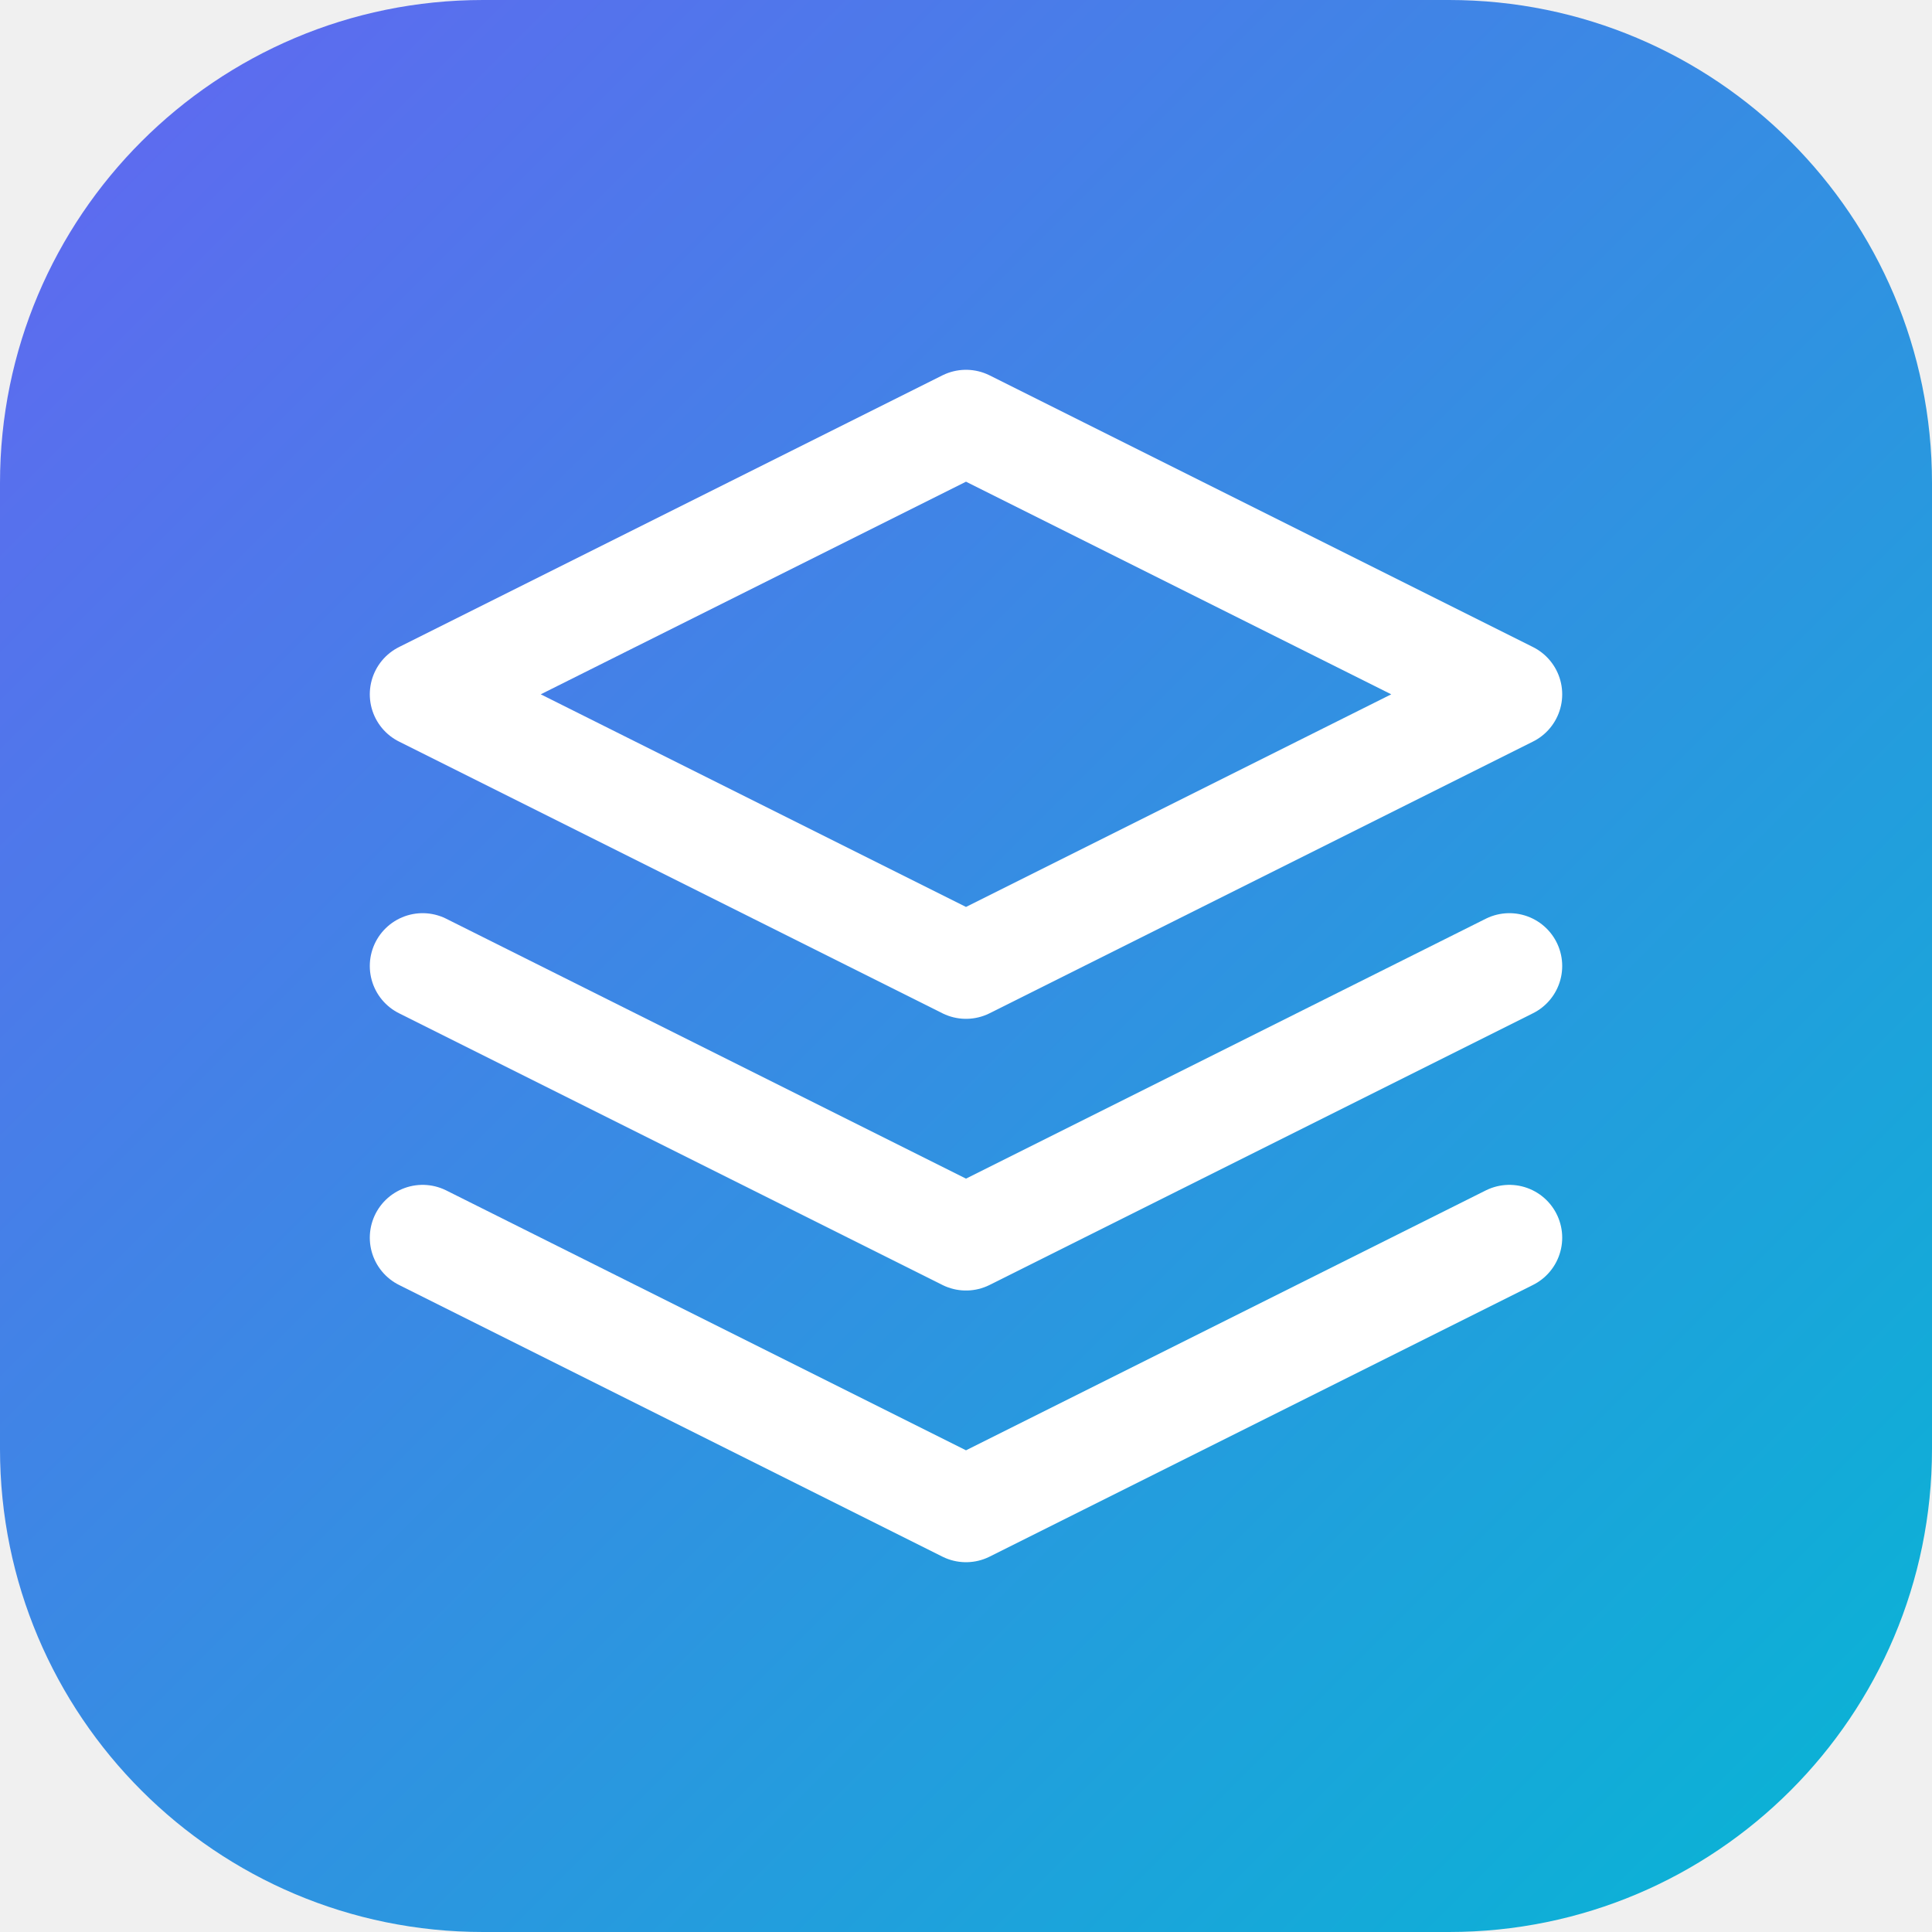
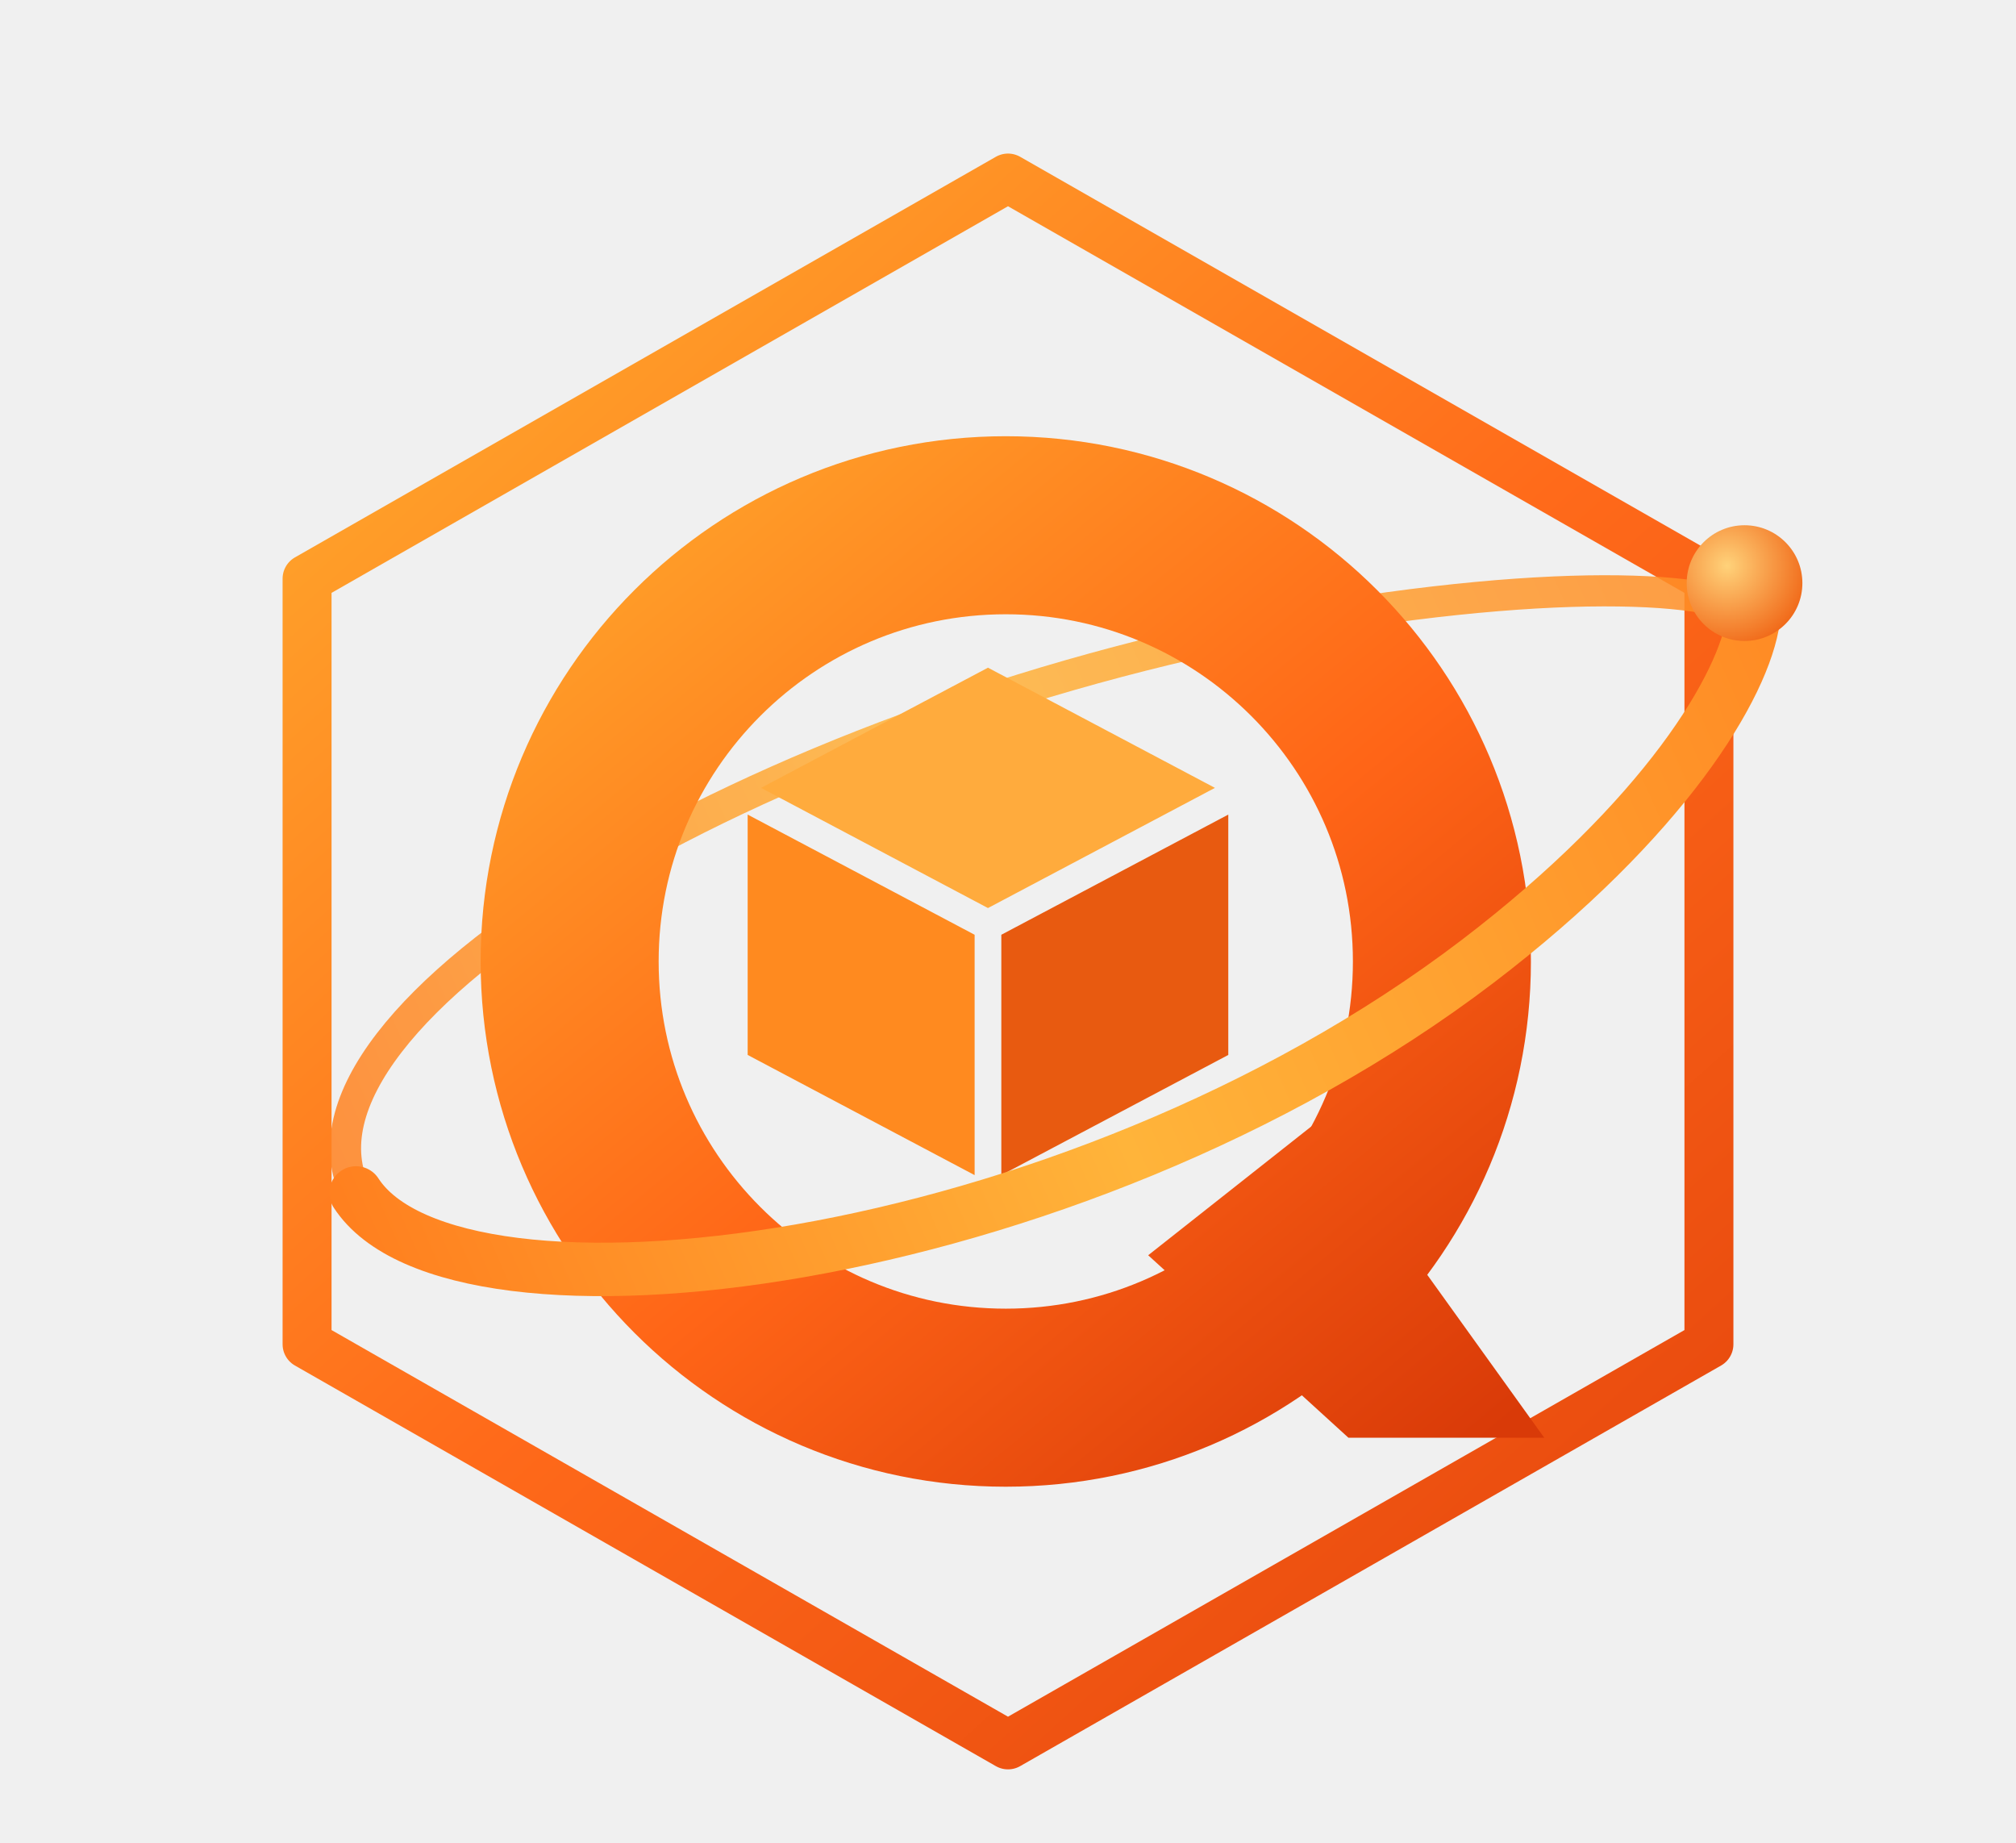
- <svg xmlns="http://www.w3.org/2000/svg" viewBox="0 0 64 64" fill="none">
+ <svg xmlns="http://www.w3.org/2000/svg" viewBox="0 0 453 414" fill="none">
  <defs>
-     <linearGradient id="qpm-gradient" x1="0" y1="0" x2="64" y2="64" gradientUnits="userSpaceOnUse">
-       <stop stop-color="#6366f1" />
-       <stop offset="1" stop-color="#06b6d4" />
+     <linearGradient id="qpm-hex" x1="70" y1="40" x2="390" y2="395" gradientUnits="userSpaceOnUse">
+       <stop stop-color="#ffb02e" />
+       <stop offset="0.5" stop-color="#ff6a1a" />
+       <stop offset="1" stop-color="#e2410b" />
    </linearGradient>
+     <linearGradient id="qpm-ring" x1="130" y1="105" x2="320" y2="335" gradientUnits="userSpaceOnUse">
+       <stop stop-color="#ffa62b" />
+       <stop offset="0.55" stop-color="#ff6517" />
+       <stop offset="1" stop-color="#d93a08" />
+     </linearGradient>
+     <linearGradient id="qpm-orbit" x1="60" y1="280" x2="400" y2="130" gradientUnits="userSpaceOnUse">
+       <stop stop-color="#ff7a1c" />
+       <stop offset="0.5" stop-color="#ffb43a" />
+       <stop offset="1" stop-color="#ff8a24" />
+     </linearGradient>
+     <radialGradient id="qpm-ball" cx="0.35" cy="0.35" r="0.75">
+       <stop stop-color="#ffd27a" />
+       <stop offset="1" stop-color="#f06414" />
+     </radialGradient>
  </defs>
-   <rect width="64" height="64" rx="16" fill="url(#qpm-gradient)" />
-   <g stroke="#fff" stroke-width="3.5" stroke-linecap="round" stroke-linejoin="round">
-     <path d="M32 14 14 23l18 9 18-9-18-9Z" />
-     <path d="m14 32 18 9 18-9" />
-     <path d="m14 41 18 9 18-9" />
-   </g>
+   <path d="M226.5 40 384 130v172L226.5 392 69 302V130Z" stroke="url(#qpm-hex)" stroke-width="11" stroke-linejoin="round" />
+   <path d="M80 268C60 228 170 162 290 140c62-11 100-8 104-1" stroke="url(#qpm-orbit)" stroke-width="7" stroke-linecap="round" opacity="0.85" />
+   <circle cx="226" cy="216" r="98" stroke="url(#qpm-ring)" stroke-width="40" />
+   <path d="M258 282 296 252 347 323 303 323Z" fill="url(#qpm-ring)" />
+   <path d="M222 150 273 177 222 204 171 177Z" fill="#ffab3d" />
+   <path d="M168 183 219 210V264L168 237Z" fill="#ff8a1f" />
+   <path d="M225 210 276 183V237L225 264Z" fill="#e85a10" />
+   <path d="M80 268c22 34 160 18 252-52 42-32 60-62 62-77" stroke="url(#qpm-orbit)" stroke-width="12" stroke-linecap="round" />
+   <circle cx="392" cy="131" r="13" fill="url(#qpm-ball)" />
</svg>
